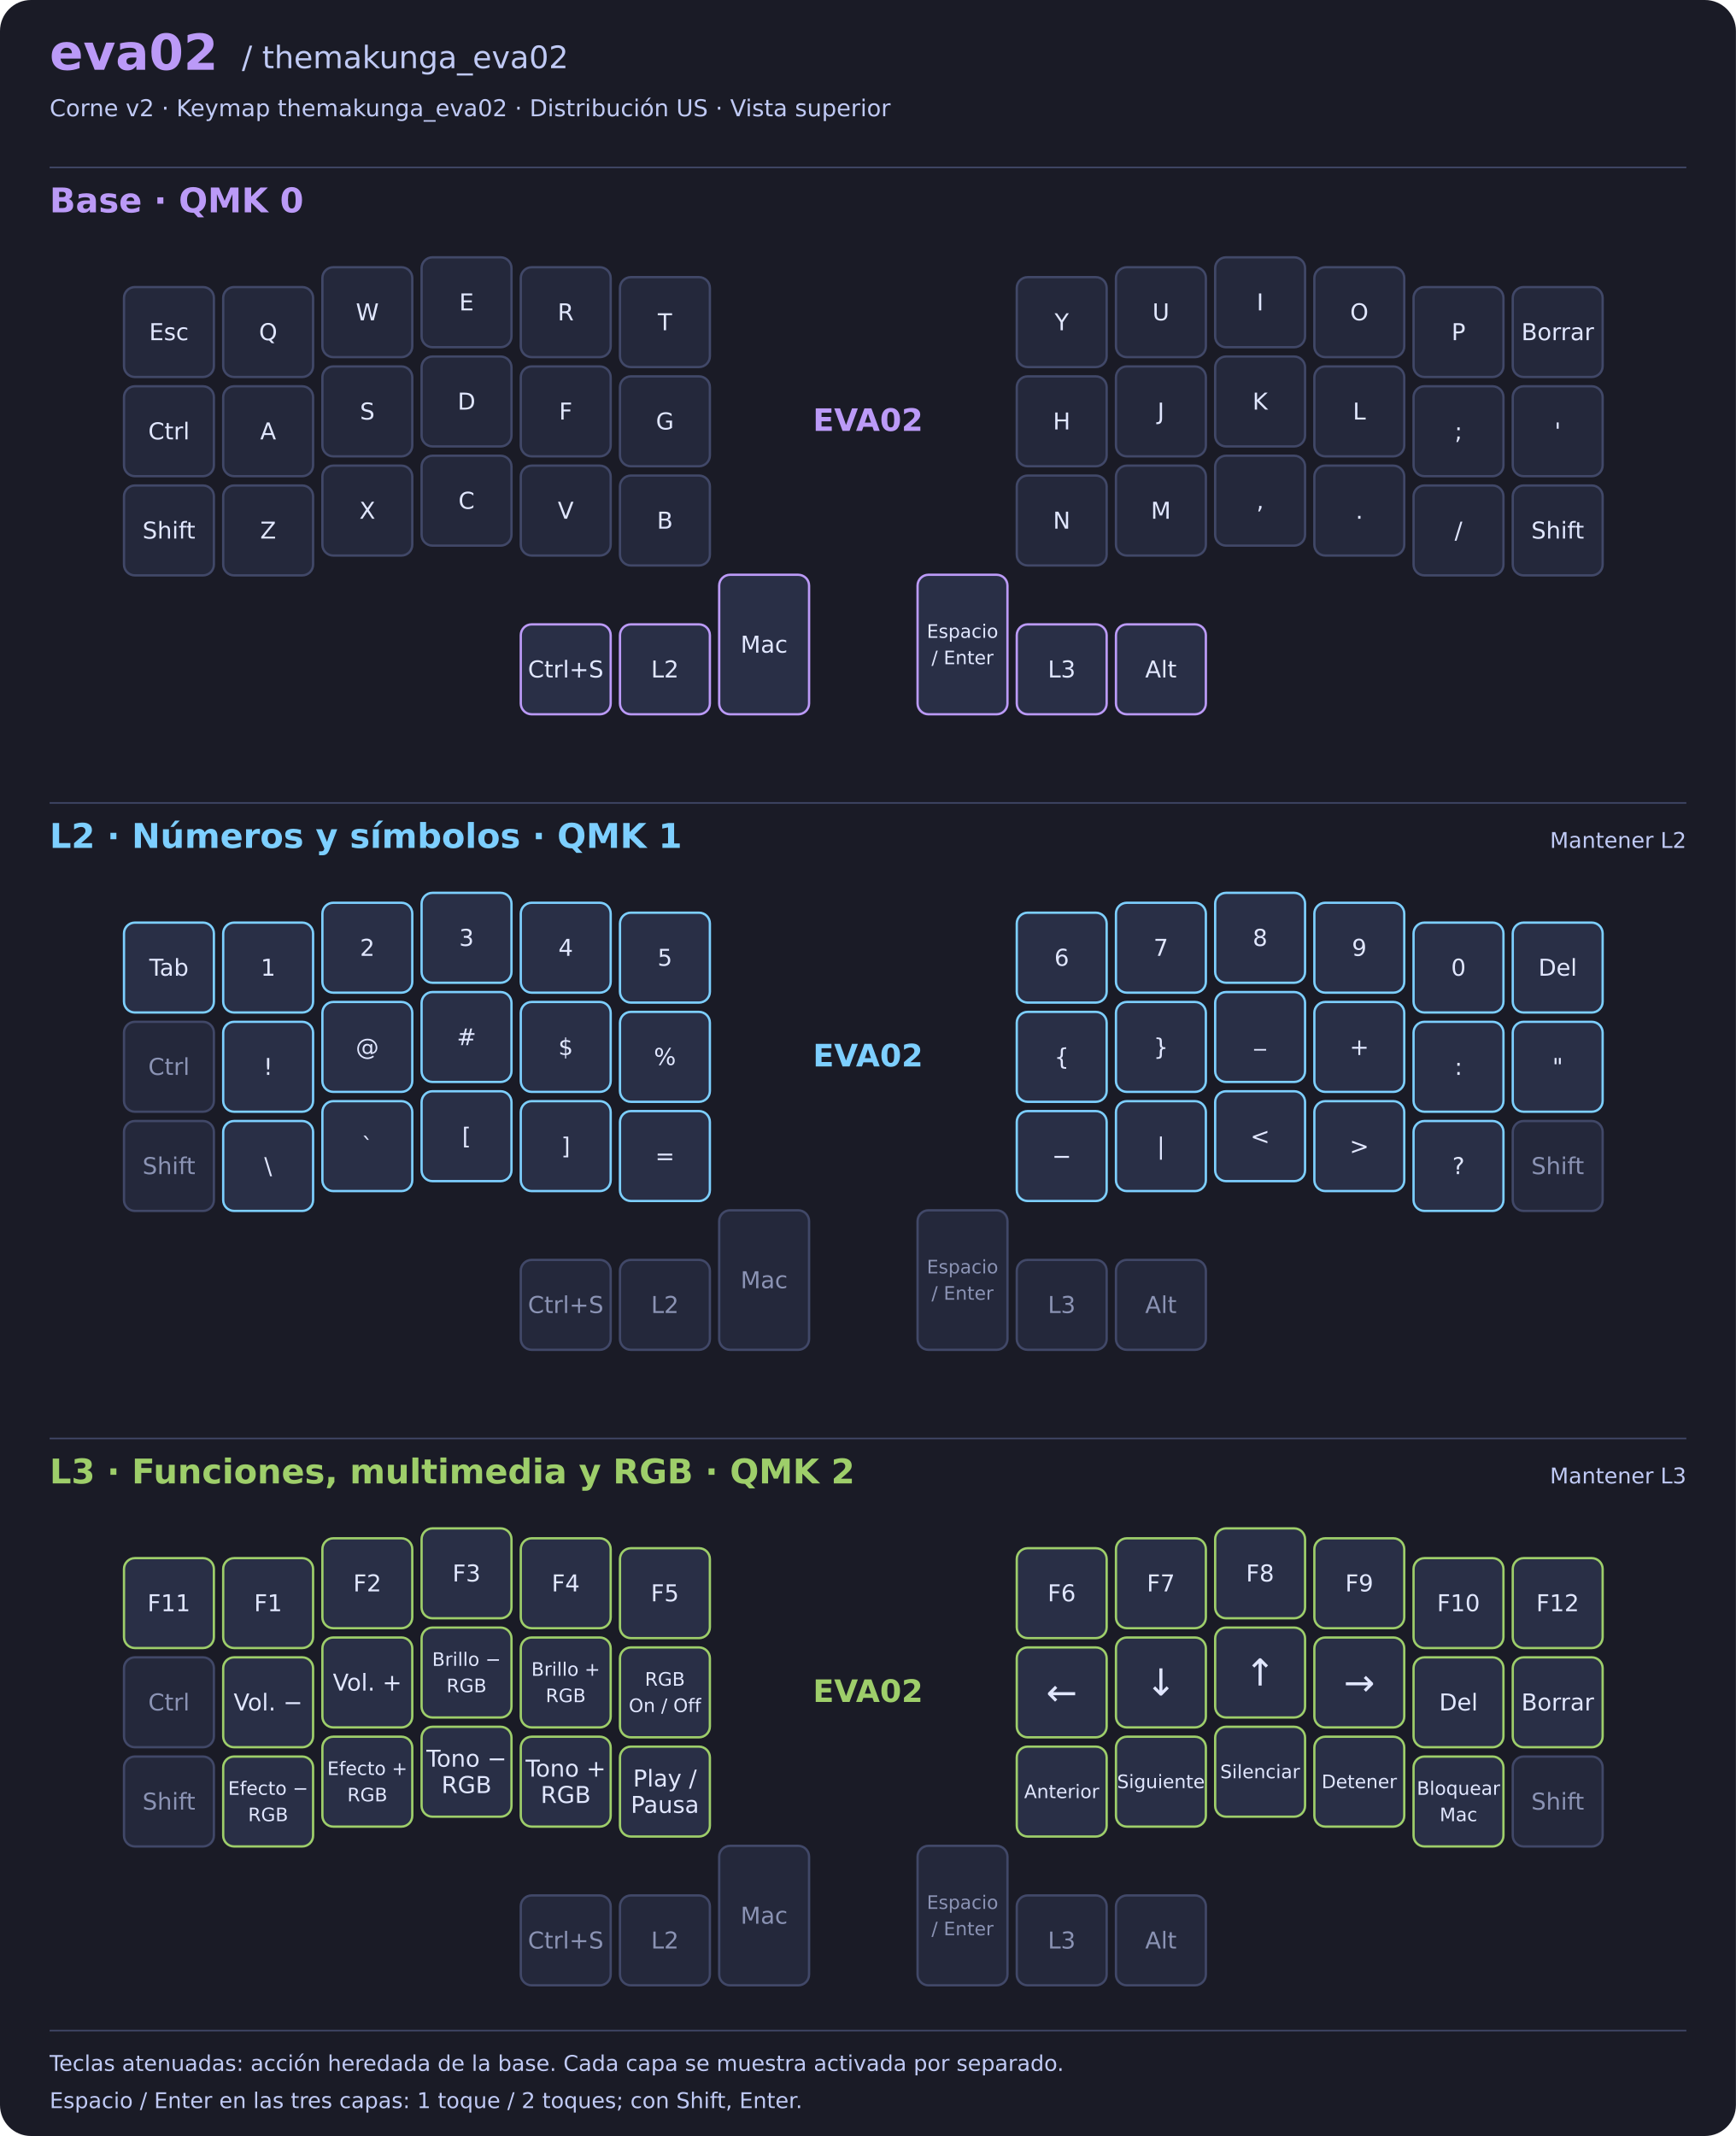
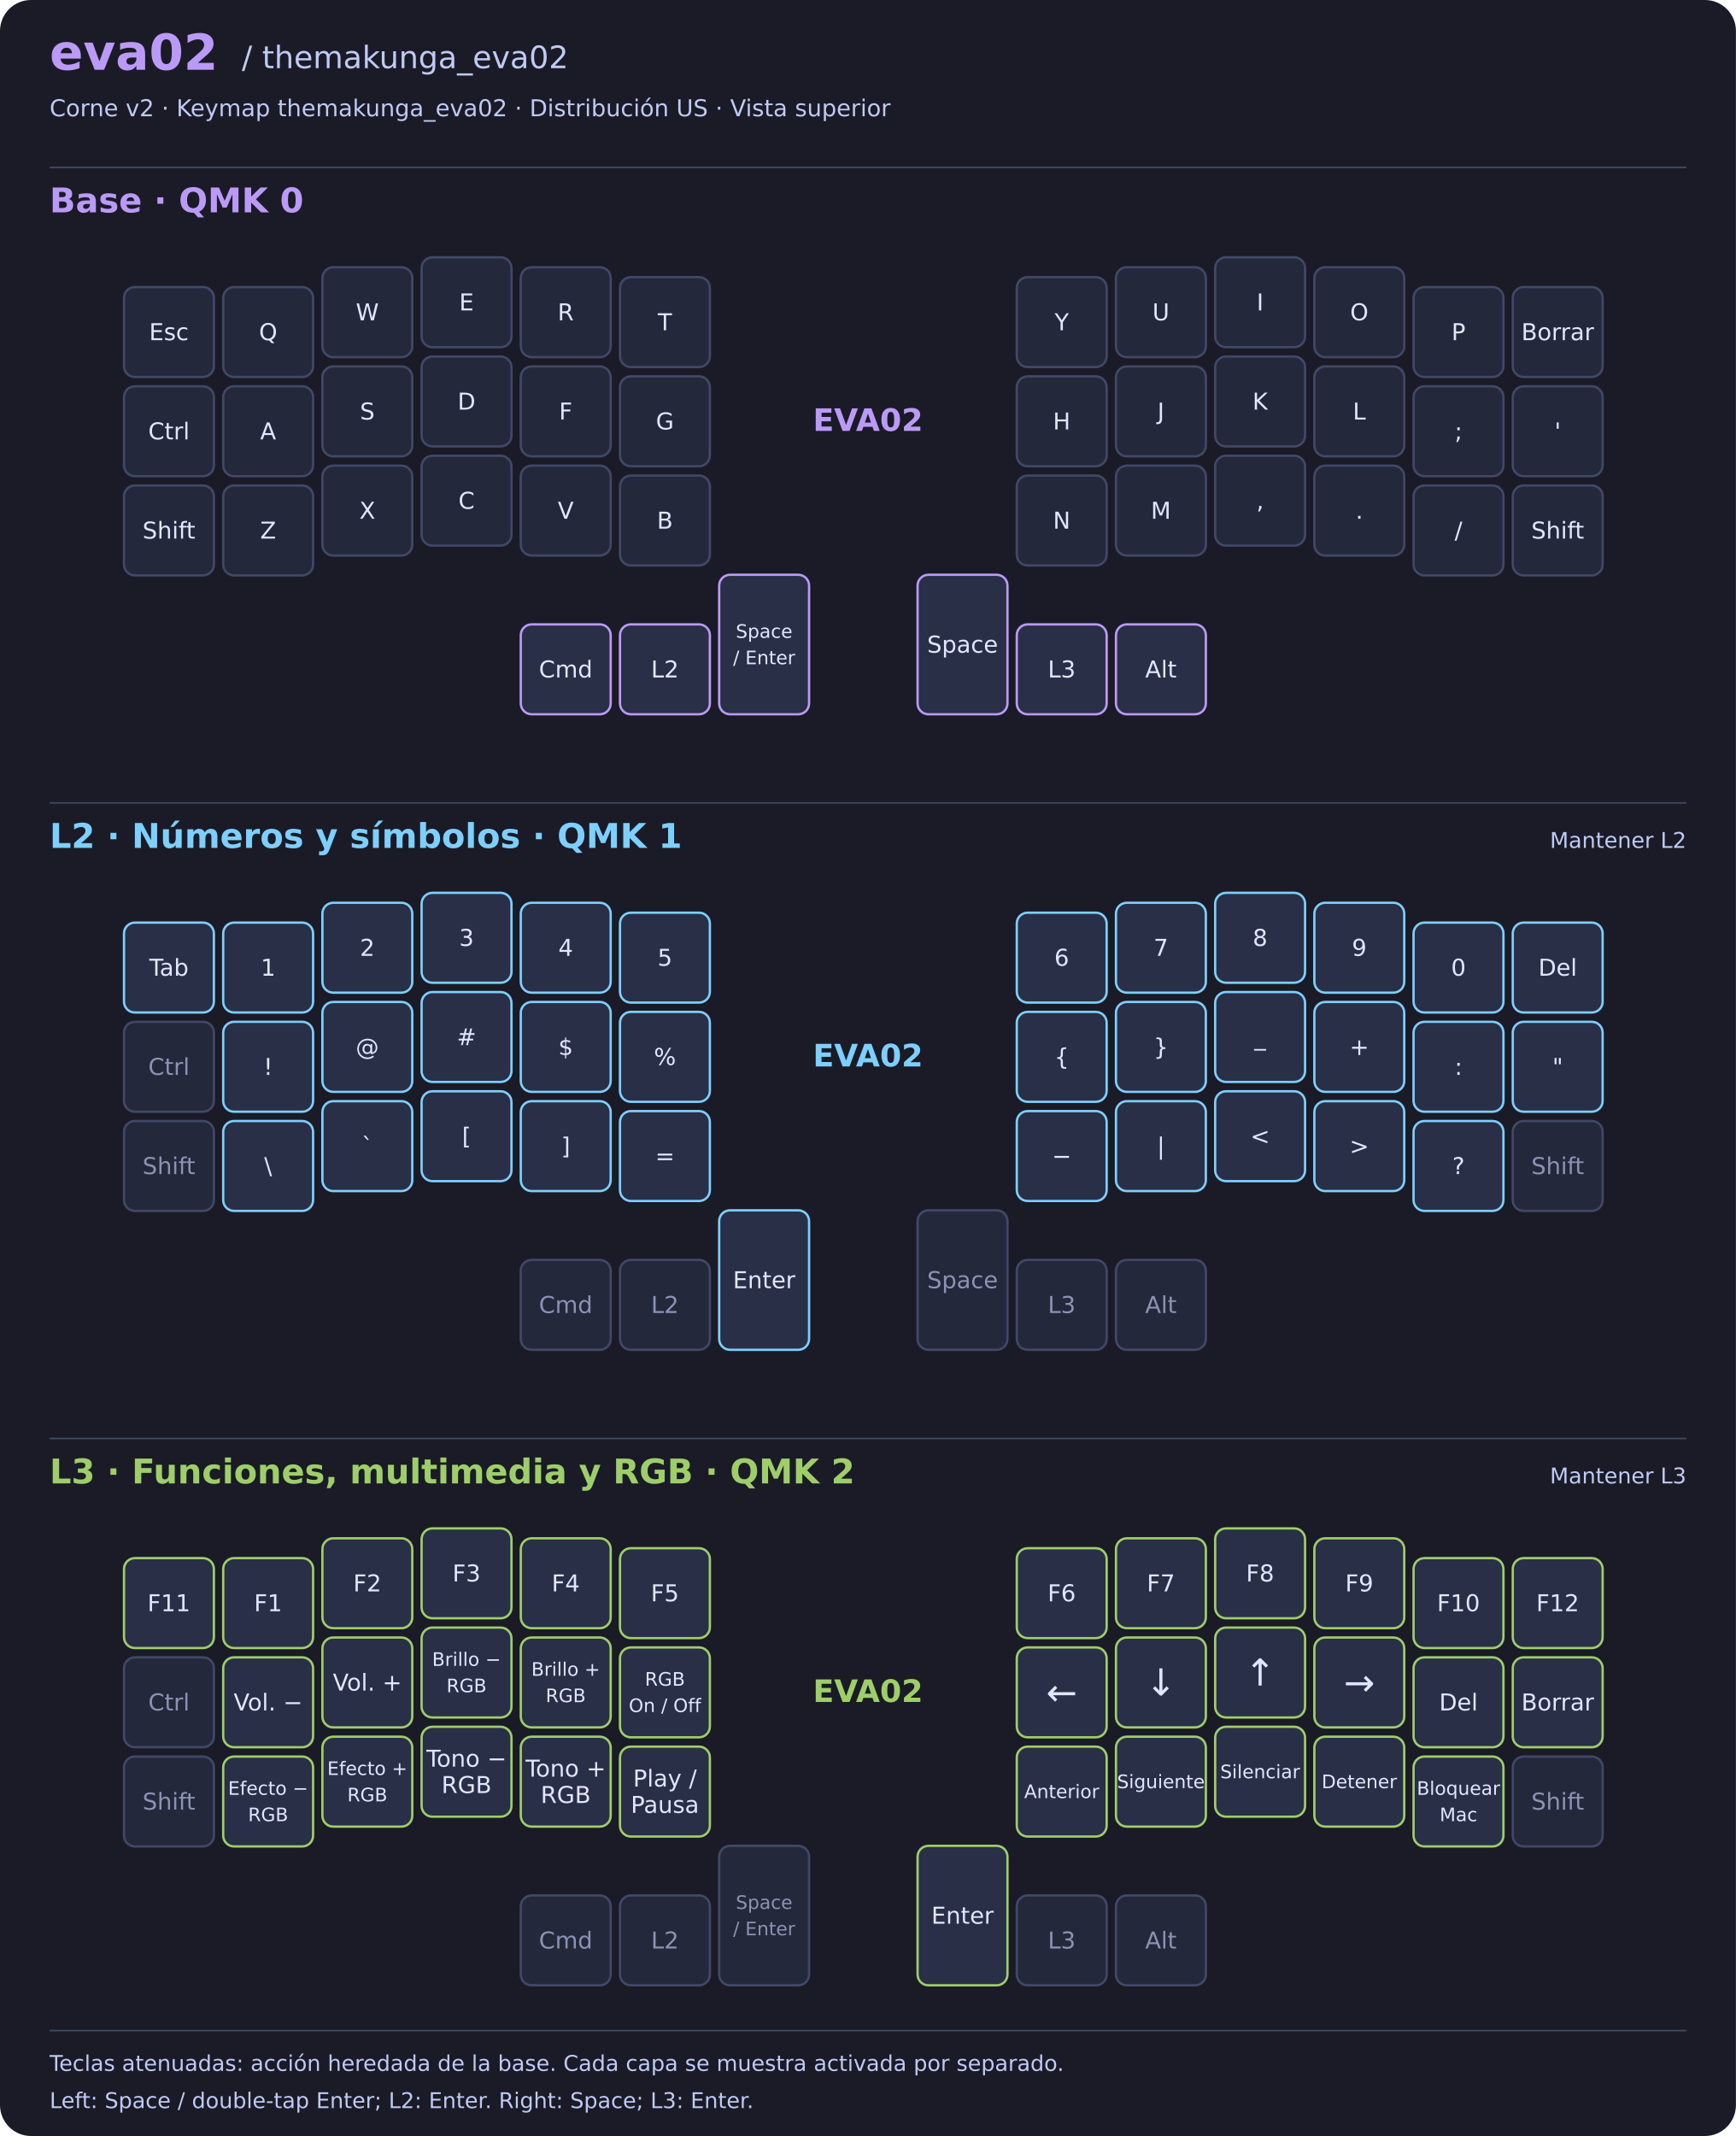
<svg xmlns="http://www.w3.org/2000/svg" width="1120" height="1378" viewBox="0 0 1120 1378" role="img" aria-labelledby="title description">
  <rect width="1120" height="1378" rx="20" fill="#1A1B26" />
  <g font-family="DejaVu Sans, Arial, sans-serif">
    <text x="32" y="45" font-size="32" fill="#BB9AF7" text-anchor="start" font-weight="bold">eva02</text>
    <text x="156" y="44" font-size="20" fill="#C0CAF5" text-anchor="start" font-weight="normal">/ themakunga_eva02</text>
    <text x="32" y="75" font-size="15" fill="#C0CAF5" text-anchor="start" font-weight="normal">Corne v2 · Keymap themakunga_eva02 · Distribución US · Vista superior</text>
    <path d="M32 108 H1088" stroke="#414868" />
    <text x="32" y="137" font-size="22" fill="#BB9AF7" text-anchor="start" font-weight="bold">Base · QMK 0</text>
    <g>
      <rect x="80" y="185.2" width="58" height="58" rx="7" fill="#24283B" stroke="#414868" stroke-width="1.5" />
      <text x="109" y="219.45" font-size="15" fill="#E1E7FF" text-anchor="middle" font-weight="normal">Esc</text>
    </g>
    <g>
      <rect x="144" y="185.2" width="58" height="58" rx="7" fill="#24283B" stroke="#414868" stroke-width="1.5" />
      <text x="173" y="219.45" font-size="15" fill="#E1E7FF" text-anchor="middle" font-weight="normal">Q</text>
    </g>
    <g>
      <rect x="208" y="172.4" width="58" height="58" rx="7" fill="#24283B" stroke="#414868" stroke-width="1.5" />
      <text x="237" y="206.65" font-size="15" fill="#E1E7FF" text-anchor="middle" font-weight="normal">W</text>
    </g>
    <g>
      <rect x="272" y="166" width="58" height="58" rx="7" fill="#24283B" stroke="#414868" stroke-width="1.5" />
      <text x="301" y="200.25" font-size="15" fill="#E1E7FF" text-anchor="middle" font-weight="normal">E</text>
    </g>
    <g>
      <rect x="336" y="172.4" width="58" height="58" rx="7" fill="#24283B" stroke="#414868" stroke-width="1.5" />
      <text x="365" y="206.65" font-size="15" fill="#E1E7FF" text-anchor="middle" font-weight="normal">R</text>
    </g>
    <g>
      <rect x="400" y="178.8" width="58" height="58" rx="7" fill="#24283B" stroke="#414868" stroke-width="1.5" />
      <text x="429" y="213.05" font-size="15" fill="#E1E7FF" text-anchor="middle" font-weight="normal">T</text>
    </g>
    <g>
      <rect x="656" y="178.8" width="58" height="58" rx="7" fill="#24283B" stroke="#414868" stroke-width="1.5" />
      <text x="685" y="213.05" font-size="15" fill="#E1E7FF" text-anchor="middle" font-weight="normal">Y</text>
    </g>
    <g>
      <rect x="720" y="172.4" width="58" height="58" rx="7" fill="#24283B" stroke="#414868" stroke-width="1.5" />
      <text x="749" y="206.65" font-size="15" fill="#E1E7FF" text-anchor="middle" font-weight="normal">U</text>
    </g>
    <g>
      <rect x="784" y="166" width="58" height="58" rx="7" fill="#24283B" stroke="#414868" stroke-width="1.5" />
      <text x="813" y="200.25" font-size="15" fill="#E1E7FF" text-anchor="middle" font-weight="normal">I</text>
    </g>
    <g>
      <rect x="848" y="172.4" width="58" height="58" rx="7" fill="#24283B" stroke="#414868" stroke-width="1.5" />
      <text x="877" y="206.65" font-size="15" fill="#E1E7FF" text-anchor="middle" font-weight="normal">O</text>
    </g>
    <g>
      <rect x="912" y="185.2" width="58" height="58" rx="7" fill="#24283B" stroke="#414868" stroke-width="1.5" />
      <text x="941" y="219.45" font-size="15" fill="#E1E7FF" text-anchor="middle" font-weight="normal">P</text>
    </g>
    <g>
      <rect x="976" y="185.2" width="58" height="58" rx="7" fill="#24283B" stroke="#414868" stroke-width="1.5" />
      <text x="1005" y="219.45" font-size="15" fill="#E1E7FF" text-anchor="middle" font-weight="normal">Borrar</text>
    </g>
    <g>
      <rect x="80" y="249.2" width="58" height="58" rx="7" fill="#24283B" stroke="#414868" stroke-width="1.5" />
      <text x="109" y="283.45" font-size="15" fill="#E1E7FF" text-anchor="middle" font-weight="normal">Ctrl</text>
    </g>
    <g>
      <rect x="144" y="249.2" width="58" height="58" rx="7" fill="#24283B" stroke="#414868" stroke-width="1.5" />
      <text x="173" y="283.45" font-size="15" fill="#E1E7FF" text-anchor="middle" font-weight="normal">A</text>
    </g>
    <g>
      <rect x="208" y="236.4" width="58" height="58" rx="7" fill="#24283B" stroke="#414868" stroke-width="1.5" />
      <text x="237" y="270.65" font-size="15" fill="#E1E7FF" text-anchor="middle" font-weight="normal">S</text>
    </g>
    <g>
      <rect x="272" y="230" width="58" height="58" rx="7" fill="#24283B" stroke="#414868" stroke-width="1.5" />
      <text x="301" y="264.25" font-size="15" fill="#E1E7FF" text-anchor="middle" font-weight="normal">D</text>
    </g>
    <g>
      <rect x="336" y="236.4" width="58" height="58" rx="7" fill="#24283B" stroke="#414868" stroke-width="1.5" />
      <text x="365" y="270.65" font-size="15" fill="#E1E7FF" text-anchor="middle" font-weight="normal">F</text>
    </g>
    <g>
      <rect x="400" y="242.8" width="58" height="58" rx="7" fill="#24283B" stroke="#414868" stroke-width="1.5" />
      <text x="429" y="277.05" font-size="15" fill="#E1E7FF" text-anchor="middle" font-weight="normal">G</text>
    </g>
    <g>
      <rect x="656" y="242.8" width="58" height="58" rx="7" fill="#24283B" stroke="#414868" stroke-width="1.5" />
      <text x="685" y="277.05" font-size="15" fill="#E1E7FF" text-anchor="middle" font-weight="normal">H</text>
    </g>
    <g>
      <rect x="720" y="236.4" width="58" height="58" rx="7" fill="#24283B" stroke="#414868" stroke-width="1.5" />
      <text x="749" y="270.65" font-size="15" fill="#E1E7FF" text-anchor="middle" font-weight="normal">J</text>
    </g>
    <g>
      <rect x="784" y="230" width="58" height="58" rx="7" fill="#24283B" stroke="#414868" stroke-width="1.5" />
      <text x="813" y="264.25" font-size="15" fill="#E1E7FF" text-anchor="middle" font-weight="normal">K</text>
    </g>
    <g>
      <rect x="848" y="236.4" width="58" height="58" rx="7" fill="#24283B" stroke="#414868" stroke-width="1.5" />
      <text x="877" y="270.65" font-size="15" fill="#E1E7FF" text-anchor="middle" font-weight="normal">L</text>
    </g>
    <g>
      <rect x="912" y="249.2" width="58" height="58" rx="7" fill="#24283B" stroke="#414868" stroke-width="1.5" />
      <text x="941" y="283.45" font-size="15" fill="#E1E7FF" text-anchor="middle" font-weight="normal">;</text>
    </g>
    <g>
      <rect x="976" y="249.2" width="58" height="58" rx="7" fill="#24283B" stroke="#414868" stroke-width="1.5" />
      <text x="1005" y="283.45" font-size="15" fill="#E1E7FF" text-anchor="middle" font-weight="normal">'</text>
    </g>
    <g>
      <rect x="80" y="313.2" width="58" height="58" rx="7" fill="#24283B" stroke="#414868" stroke-width="1.5" />
      <text x="109" y="347.45" font-size="15" fill="#E1E7FF" text-anchor="middle" font-weight="normal">Shift</text>
    </g>
    <g>
      <rect x="144" y="313.2" width="58" height="58" rx="7" fill="#24283B" stroke="#414868" stroke-width="1.5" />
      <text x="173" y="347.45" font-size="15" fill="#E1E7FF" text-anchor="middle" font-weight="normal">Z</text>
    </g>
    <g>
      <rect x="208" y="300.4" width="58" height="58" rx="7" fill="#24283B" stroke="#414868" stroke-width="1.5" />
      <text x="237" y="334.65" font-size="15" fill="#E1E7FF" text-anchor="middle" font-weight="normal">X</text>
    </g>
    <g>
      <rect x="272" y="294" width="58" height="58" rx="7" fill="#24283B" stroke="#414868" stroke-width="1.5" />
      <text x="301" y="328.25" font-size="15" fill="#E1E7FF" text-anchor="middle" font-weight="normal">C</text>
    </g>
    <g>
      <rect x="336" y="300.4" width="58" height="58" rx="7" fill="#24283B" stroke="#414868" stroke-width="1.5" />
      <text x="365" y="334.65" font-size="15" fill="#E1E7FF" text-anchor="middle" font-weight="normal">V</text>
    </g>
    <g>
      <rect x="400" y="306.8" width="58" height="58" rx="7" fill="#24283B" stroke="#414868" stroke-width="1.5" />
      <text x="429" y="341.05" font-size="15" fill="#E1E7FF" text-anchor="middle" font-weight="normal">B</text>
    </g>
    <g>
      <rect x="656" y="306.8" width="58" height="58" rx="7" fill="#24283B" stroke="#414868" stroke-width="1.5" />
      <text x="685" y="341.05" font-size="15" fill="#E1E7FF" text-anchor="middle" font-weight="normal">N</text>
    </g>
    <g>
      <rect x="720" y="300.4" width="58" height="58" rx="7" fill="#24283B" stroke="#414868" stroke-width="1.5" />
      <text x="749" y="334.65" font-size="15" fill="#E1E7FF" text-anchor="middle" font-weight="normal">M</text>
    </g>
    <g>
      <rect x="784" y="294" width="58" height="58" rx="7" fill="#24283B" stroke="#414868" stroke-width="1.5" />
      <text x="813" y="328.25" font-size="15" fill="#E1E7FF" text-anchor="middle" font-weight="normal">,</text>
    </g>
    <g>
      <rect x="848" y="300.4" width="58" height="58" rx="7" fill="#24283B" stroke="#414868" stroke-width="1.5" />
      <text x="877" y="334.65" font-size="15" fill="#E1E7FF" text-anchor="middle" font-weight="normal">.</text>
    </g>
    <g>
      <rect x="912" y="313.2" width="58" height="58" rx="7" fill="#24283B" stroke="#414868" stroke-width="1.5" />
      <text x="941" y="347.45" font-size="15" fill="#E1E7FF" text-anchor="middle" font-weight="normal">/</text>
    </g>
    <g>
      <rect x="976" y="313.2" width="58" height="58" rx="7" fill="#24283B" stroke="#414868" stroke-width="1.5" />
      <text x="1005" y="347.45" font-size="15" fill="#E1E7FF" text-anchor="middle" font-weight="normal">Shift</text>
    </g>
    <g>
      <rect x="336" y="402.8" width="58" height="58" rx="7" fill="#292F46" stroke="#BB9AF7" stroke-width="1.5" />
-       <text x="365" y="437.05" font-size="15" fill="#E1E7FF" text-anchor="middle" font-weight="normal">Ctrl+S</text>
+       <text x="365" y="437.05" font-size="15" fill="#E1E7FF" text-anchor="middle" font-weight="normal">Cmd</text>
    </g>
    <g>
      <rect x="400" y="402.8" width="58" height="58" rx="7" fill="#292F46" stroke="#BB9AF7" stroke-width="1.5" />
      <text x="429" y="437.05" font-size="15" fill="#E1E7FF" text-anchor="middle" font-weight="normal">L2</text>
    </g>
    <g>
      <rect x="464" y="370.8" width="58" height="90" rx="7" fill="#292F46" stroke="#BB9AF7" stroke-width="1.5" />
-       <text x="493" y="421.05" font-size="15" fill="#E1E7FF" text-anchor="middle" font-weight="normal">Mac</text>
+       <text x="493" y="411.5" font-size="12" fill="#E1E7FF" text-anchor="middle" font-weight="normal">Space</text>
+       <text x="493" y="428.5" font-size="12" fill="#E1E7FF" text-anchor="middle" font-weight="normal">/ Enter</text>
    </g>
    <g>
      <rect x="592" y="370.8" width="58" height="90" rx="7" fill="#292F46" stroke="#BB9AF7" stroke-width="1.5" />
-       <text x="621" y="411.5" font-size="12" fill="#E1E7FF" text-anchor="middle" font-weight="normal">Espacio</text>
-       <text x="621" y="428.5" font-size="12" fill="#E1E7FF" text-anchor="middle" font-weight="normal">/ Enter</text>
+       <text x="621" y="421.05" font-size="15" fill="#E1E7FF" text-anchor="middle" font-weight="normal">Space</text>
    </g>
    <g>
      <rect x="656" y="402.8" width="58" height="58" rx="7" fill="#292F46" stroke="#BB9AF7" stroke-width="1.5" />
      <text x="685" y="437.05" font-size="15" fill="#E1E7FF" text-anchor="middle" font-weight="normal">L3</text>
    </g>
    <g>
      <rect x="720" y="402.8" width="58" height="58" rx="7" fill="#292F46" stroke="#BB9AF7" stroke-width="1.5" />
      <text x="749" y="437.05" font-size="15" fill="#E1E7FF" text-anchor="middle" font-weight="normal">Alt</text>
    </g>
    <text x="560" y="278" font-size="20" fill="#BB9AF7" text-anchor="middle" font-weight="bold">EVA02</text>
    <path d="M32 518 H1088" stroke="#414868" />
    <text x="32" y="547" font-size="22" fill="#7DCFFF" text-anchor="start" font-weight="bold">L2 · Números y símbolos · QMK 1</text>
    <text x="1088" y="547" font-size="14" fill="#C0CAF5" text-anchor="end" font-weight="normal">Mantener L2</text>
    <g>
      <rect x="80" y="595.2" width="58" height="58" rx="7" fill="#292F46" stroke="#7DCFFF" stroke-width="1.5" />
      <text x="109" y="629.45" font-size="15" fill="#E1E7FF" text-anchor="middle" font-weight="normal">Tab</text>
    </g>
    <g>
      <rect x="144" y="595.2" width="58" height="58" rx="7" fill="#292F46" stroke="#7DCFFF" stroke-width="1.5" />
      <text x="173" y="629.45" font-size="15" fill="#E1E7FF" text-anchor="middle" font-weight="normal">1</text>
    </g>
    <g>
      <rect x="208" y="582.4" width="58" height="58" rx="7" fill="#292F46" stroke="#7DCFFF" stroke-width="1.5" />
      <text x="237" y="616.65" font-size="15" fill="#E1E7FF" text-anchor="middle" font-weight="normal">2</text>
    </g>
    <g>
      <rect x="272" y="576" width="58" height="58" rx="7" fill="#292F46" stroke="#7DCFFF" stroke-width="1.5" />
      <text x="301" y="610.25" font-size="15" fill="#E1E7FF" text-anchor="middle" font-weight="normal">3</text>
    </g>
    <g>
      <rect x="336" y="582.4" width="58" height="58" rx="7" fill="#292F46" stroke="#7DCFFF" stroke-width="1.5" />
      <text x="365" y="616.65" font-size="15" fill="#E1E7FF" text-anchor="middle" font-weight="normal">4</text>
    </g>
    <g>
      <rect x="400" y="588.8" width="58" height="58" rx="7" fill="#292F46" stroke="#7DCFFF" stroke-width="1.5" />
      <text x="429" y="623.05" font-size="15" fill="#E1E7FF" text-anchor="middle" font-weight="normal">5</text>
    </g>
    <g>
      <rect x="656" y="588.8" width="58" height="58" rx="7" fill="#292F46" stroke="#7DCFFF" stroke-width="1.5" />
      <text x="685" y="623.05" font-size="15" fill="#E1E7FF" text-anchor="middle" font-weight="normal">6</text>
    </g>
    <g>
      <rect x="720" y="582.4" width="58" height="58" rx="7" fill="#292F46" stroke="#7DCFFF" stroke-width="1.5" />
      <text x="749" y="616.65" font-size="15" fill="#E1E7FF" text-anchor="middle" font-weight="normal">7</text>
    </g>
    <g>
      <rect x="784" y="576" width="58" height="58" rx="7" fill="#292F46" stroke="#7DCFFF" stroke-width="1.5" />
      <text x="813" y="610.25" font-size="15" fill="#E1E7FF" text-anchor="middle" font-weight="normal">8</text>
    </g>
    <g>
      <rect x="848" y="582.4" width="58" height="58" rx="7" fill="#292F46" stroke="#7DCFFF" stroke-width="1.5" />
      <text x="877" y="616.65" font-size="15" fill="#E1E7FF" text-anchor="middle" font-weight="normal">9</text>
    </g>
    <g>
      <rect x="912" y="595.2" width="58" height="58" rx="7" fill="#292F46" stroke="#7DCFFF" stroke-width="1.5" />
      <text x="941" y="629.45" font-size="15" fill="#E1E7FF" text-anchor="middle" font-weight="normal">0</text>
    </g>
    <g>
      <rect x="976" y="595.2" width="58" height="58" rx="7" fill="#292F46" stroke="#7DCFFF" stroke-width="1.5" />
      <text x="1005" y="629.45" font-size="15" fill="#E1E7FF" text-anchor="middle" font-weight="normal">Del</text>
    </g>
    <g>
      <rect x="80" y="659.2" width="58" height="58" rx="7" fill="#24283B" stroke="#414868" stroke-width="1.5" />
      <text x="109" y="693.45" font-size="15" fill="#8B93B4" text-anchor="middle" font-weight="normal">Ctrl</text>
    </g>
    <g>
      <rect x="144" y="659.2" width="58" height="58" rx="7" fill="#292F46" stroke="#7DCFFF" stroke-width="1.5" />
      <text x="173" y="693.45" font-size="15" fill="#E1E7FF" text-anchor="middle" font-weight="normal">!</text>
    </g>
    <g>
      <rect x="208" y="646.4" width="58" height="58" rx="7" fill="#292F46" stroke="#7DCFFF" stroke-width="1.5" />
      <text x="237" y="680.65" font-size="15" fill="#E1E7FF" text-anchor="middle" font-weight="normal">@</text>
    </g>
    <g>
      <rect x="272" y="640" width="58" height="58" rx="7" fill="#292F46" stroke="#7DCFFF" stroke-width="1.5" />
      <text x="301" y="674.25" font-size="15" fill="#E1E7FF" text-anchor="middle" font-weight="normal">#</text>
    </g>
    <g>
      <rect x="336" y="646.4" width="58" height="58" rx="7" fill="#292F46" stroke="#7DCFFF" stroke-width="1.5" />
      <text x="365" y="680.65" font-size="15" fill="#E1E7FF" text-anchor="middle" font-weight="normal">$</text>
    </g>
    <g>
      <rect x="400" y="652.8" width="58" height="58" rx="7" fill="#292F46" stroke="#7DCFFF" stroke-width="1.5" />
      <text x="429" y="687.05" font-size="15" fill="#E1E7FF" text-anchor="middle" font-weight="normal">%</text>
    </g>
    <g>
      <rect x="656" y="652.8" width="58" height="58" rx="7" fill="#292F46" stroke="#7DCFFF" stroke-width="1.5" />
      <text x="685" y="687.05" font-size="15" fill="#E1E7FF" text-anchor="middle" font-weight="normal">{</text>
    </g>
    <g>
      <rect x="720" y="646.4" width="58" height="58" rx="7" fill="#292F46" stroke="#7DCFFF" stroke-width="1.5" />
      <text x="749" y="680.65" font-size="15" fill="#E1E7FF" text-anchor="middle" font-weight="normal">}</text>
    </g>
    <g>
      <rect x="784" y="640" width="58" height="58" rx="7" fill="#292F46" stroke="#7DCFFF" stroke-width="1.5" />
      <text x="813" y="674.25" font-size="15" fill="#E1E7FF" text-anchor="middle" font-weight="normal">_</text>
    </g>
    <g>
      <rect x="848" y="646.4" width="58" height="58" rx="7" fill="#292F46" stroke="#7DCFFF" stroke-width="1.5" />
      <text x="877" y="680.65" font-size="15" fill="#E1E7FF" text-anchor="middle" font-weight="normal">+</text>
    </g>
    <g>
      <rect x="912" y="659.2" width="58" height="58" rx="7" fill="#292F46" stroke="#7DCFFF" stroke-width="1.5" />
      <text x="941" y="693.45" font-size="15" fill="#E1E7FF" text-anchor="middle" font-weight="normal">:</text>
    </g>
    <g>
      <rect x="976" y="659.2" width="58" height="58" rx="7" fill="#292F46" stroke="#7DCFFF" stroke-width="1.5" />
      <text x="1005" y="693.45" font-size="15" fill="#E1E7FF" text-anchor="middle" font-weight="normal">"</text>
    </g>
    <g>
      <rect x="80" y="723.2" width="58" height="58" rx="7" fill="#24283B" stroke="#414868" stroke-width="1.5" />
      <text x="109" y="757.45" font-size="15" fill="#8B93B4" text-anchor="middle" font-weight="normal">Shift</text>
    </g>
    <g>
      <rect x="144" y="723.2" width="58" height="58" rx="7" fill="#292F46" stroke="#7DCFFF" stroke-width="1.5" />
      <text x="173" y="757.45" font-size="15" fill="#E1E7FF" text-anchor="middle" font-weight="normal">\</text>
    </g>
    <g>
      <rect x="208" y="710.4" width="58" height="58" rx="7" fill="#292F46" stroke="#7DCFFF" stroke-width="1.5" />
      <text x="237" y="744.65" font-size="15" fill="#E1E7FF" text-anchor="middle" font-weight="normal">`</text>
    </g>
    <g>
      <rect x="272" y="704" width="58" height="58" rx="7" fill="#292F46" stroke="#7DCFFF" stroke-width="1.5" />
      <text x="301" y="738.25" font-size="15" fill="#E1E7FF" text-anchor="middle" font-weight="normal">[</text>
    </g>
    <g>
      <rect x="336" y="710.4" width="58" height="58" rx="7" fill="#292F46" stroke="#7DCFFF" stroke-width="1.5" />
      <text x="365" y="744.65" font-size="15" fill="#E1E7FF" text-anchor="middle" font-weight="normal">]</text>
    </g>
    <g>
      <rect x="400" y="716.8" width="58" height="58" rx="7" fill="#292F46" stroke="#7DCFFF" stroke-width="1.5" />
      <text x="429" y="751.05" font-size="15" fill="#E1E7FF" text-anchor="middle" font-weight="normal">=</text>
    </g>
    <g>
      <rect x="656" y="716.8" width="58" height="58" rx="7" fill="#292F46" stroke="#7DCFFF" stroke-width="1.5" />
      <text x="685" y="751.05" font-size="15" fill="#E1E7FF" text-anchor="middle" font-weight="normal">−</text>
    </g>
    <g>
      <rect x="720" y="710.4" width="58" height="58" rx="7" fill="#292F46" stroke="#7DCFFF" stroke-width="1.5" />
      <text x="749" y="744.65" font-size="15" fill="#E1E7FF" text-anchor="middle" font-weight="normal">|</text>
    </g>
    <g>
      <rect x="784" y="704" width="58" height="58" rx="7" fill="#292F46" stroke="#7DCFFF" stroke-width="1.5" />
      <text x="813" y="738.25" font-size="15" fill="#E1E7FF" text-anchor="middle" font-weight="normal">&lt;</text>
    </g>
    <g>
      <rect x="848" y="710.4" width="58" height="58" rx="7" fill="#292F46" stroke="#7DCFFF" stroke-width="1.5" />
      <text x="877" y="744.65" font-size="15" fill="#E1E7FF" text-anchor="middle" font-weight="normal">&gt;</text>
    </g>
    <g>
      <rect x="912" y="723.2" width="58" height="58" rx="7" fill="#292F46" stroke="#7DCFFF" stroke-width="1.5" />
      <text x="941" y="757.45" font-size="15" fill="#E1E7FF" text-anchor="middle" font-weight="normal">?</text>
    </g>
    <g>
      <rect x="976" y="723.2" width="58" height="58" rx="7" fill="#24283B" stroke="#414868" stroke-width="1.5" />
      <text x="1005" y="757.45" font-size="15" fill="#8B93B4" text-anchor="middle" font-weight="normal">Shift</text>
    </g>
    <g>
      <rect x="336" y="812.8" width="58" height="58" rx="7" fill="#24283B" stroke="#414868" stroke-width="1.5" />
-       <text x="365" y="847.05" font-size="15" fill="#8B93B4" text-anchor="middle" font-weight="normal">Ctrl+S</text>
+       <text x="365" y="847.05" font-size="15" fill="#8B93B4" text-anchor="middle" font-weight="normal">Cmd</text>
    </g>
    <g>
      <rect x="400" y="812.8" width="58" height="58" rx="7" fill="#24283B" stroke="#414868" stroke-width="1.5" />
      <text x="429" y="847.05" font-size="15" fill="#8B93B4" text-anchor="middle" font-weight="normal">L2</text>
    </g>
    <g>
-       <rect x="464" y="780.8" width="58" height="90" rx="7" fill="#24283B" stroke="#414868" stroke-width="1.5" />
-       <text x="493" y="831.05" font-size="15" fill="#8B93B4" text-anchor="middle" font-weight="normal">Mac</text>
+       <rect x="464" y="780.8" width="58" height="90" rx="7" fill="#292F46" stroke="#7DCFFF" stroke-width="1.5" />
+       <text x="493" y="831.05" font-size="15" fill="#E1E7FF" text-anchor="middle" font-weight="normal">Enter</text>
    </g>
    <g>
      <rect x="592" y="780.8" width="58" height="90" rx="7" fill="#24283B" stroke="#414868" stroke-width="1.5" />
-       <text x="621" y="821.5" font-size="12" fill="#8B93B4" text-anchor="middle" font-weight="normal">Espacio</text>
-       <text x="621" y="838.5" font-size="12" fill="#8B93B4" text-anchor="middle" font-weight="normal">/ Enter</text>
+       <text x="621" y="831.05" font-size="15" fill="#8B93B4" text-anchor="middle" font-weight="normal">Space</text>
    </g>
    <g>
      <rect x="656" y="812.8" width="58" height="58" rx="7" fill="#24283B" stroke="#414868" stroke-width="1.5" />
      <text x="685" y="847.05" font-size="15" fill="#8B93B4" text-anchor="middle" font-weight="normal">L3</text>
    </g>
    <g>
      <rect x="720" y="812.8" width="58" height="58" rx="7" fill="#24283B" stroke="#414868" stroke-width="1.5" />
      <text x="749" y="847.05" font-size="15" fill="#8B93B4" text-anchor="middle" font-weight="normal">Alt</text>
    </g>
    <text x="560" y="688" font-size="20" fill="#7DCFFF" text-anchor="middle" font-weight="bold">EVA02</text>
    <path d="M32 928 H1088" stroke="#414868" />
    <text x="32" y="957" font-size="22" fill="#9ECE6A" text-anchor="start" font-weight="bold">L3 · Funciones, multimedia y RGB · QMK 2</text>
    <text x="1088" y="957" font-size="14" fill="#C0CAF5" text-anchor="end" font-weight="normal">Mantener L3</text>
    <g>
      <rect x="80" y="1005.2" width="58" height="58" rx="7" fill="#292F46" stroke="#9ECE6A" stroke-width="1.5" />
      <text x="109" y="1039.45" font-size="15" fill="#E1E7FF" text-anchor="middle" font-weight="normal">F11</text>
    </g>
    <g>
      <rect x="144" y="1005.2" width="58" height="58" rx="7" fill="#292F46" stroke="#9ECE6A" stroke-width="1.5" />
      <text x="173" y="1039.45" font-size="15" fill="#E1E7FF" text-anchor="middle" font-weight="normal">F1</text>
    </g>
    <g>
      <rect x="208" y="992.4" width="58" height="58" rx="7" fill="#292F46" stroke="#9ECE6A" stroke-width="1.5" />
      <text x="237" y="1026.65" font-size="15" fill="#E1E7FF" text-anchor="middle" font-weight="normal">F2</text>
    </g>
    <g>
      <rect x="272" y="986" width="58" height="58" rx="7" fill="#292F46" stroke="#9ECE6A" stroke-width="1.5" />
      <text x="301" y="1020.25" font-size="15" fill="#E1E7FF" text-anchor="middle" font-weight="normal">F3</text>
    </g>
    <g>
      <rect x="336" y="992.4" width="58" height="58" rx="7" fill="#292F46" stroke="#9ECE6A" stroke-width="1.5" />
      <text x="365" y="1026.65" font-size="15" fill="#E1E7FF" text-anchor="middle" font-weight="normal">F4</text>
    </g>
    <g>
      <rect x="400" y="998.8" width="58" height="58" rx="7" fill="#292F46" stroke="#9ECE6A" stroke-width="1.5" />
      <text x="429" y="1033.05" font-size="15" fill="#E1E7FF" text-anchor="middle" font-weight="normal">F5</text>
    </g>
    <g>
      <rect x="656" y="998.8" width="58" height="58" rx="7" fill="#292F46" stroke="#9ECE6A" stroke-width="1.5" />
      <text x="685" y="1033.05" font-size="15" fill="#E1E7FF" text-anchor="middle" font-weight="normal">F6</text>
    </g>
    <g>
      <rect x="720" y="992.4" width="58" height="58" rx="7" fill="#292F46" stroke="#9ECE6A" stroke-width="1.5" />
      <text x="749" y="1026.65" font-size="15" fill="#E1E7FF" text-anchor="middle" font-weight="normal">F7</text>
    </g>
    <g>
      <rect x="784" y="986" width="58" height="58" rx="7" fill="#292F46" stroke="#9ECE6A" stroke-width="1.5" />
      <text x="813" y="1020.25" font-size="15" fill="#E1E7FF" text-anchor="middle" font-weight="normal">F8</text>
    </g>
    <g>
      <rect x="848" y="992.4" width="58" height="58" rx="7" fill="#292F46" stroke="#9ECE6A" stroke-width="1.5" />
      <text x="877" y="1026.65" font-size="15" fill="#E1E7FF" text-anchor="middle" font-weight="normal">F9</text>
    </g>
    <g>
      <rect x="912" y="1005.2" width="58" height="58" rx="7" fill="#292F46" stroke="#9ECE6A" stroke-width="1.5" />
      <text x="941" y="1039.45" font-size="15" fill="#E1E7FF" text-anchor="middle" font-weight="normal">F10</text>
    </g>
    <g>
      <rect x="976" y="1005.2" width="58" height="58" rx="7" fill="#292F46" stroke="#9ECE6A" stroke-width="1.5" />
      <text x="1005" y="1039.45" font-size="15" fill="#E1E7FF" text-anchor="middle" font-weight="normal">F12</text>
    </g>
    <g>
      <rect x="80" y="1069.2" width="58" height="58" rx="7" fill="#24283B" stroke="#414868" stroke-width="1.5" />
      <text x="109" y="1103.45" font-size="15" fill="#8B93B4" text-anchor="middle" font-weight="normal">Ctrl</text>
    </g>
    <g>
      <rect x="144" y="1069.2" width="58" height="58" rx="7" fill="#292F46" stroke="#9ECE6A" stroke-width="1.5" />
      <text x="173" y="1103.45" font-size="15" fill="#E1E7FF" text-anchor="middle" font-weight="normal">Vol. −</text>
    </g>
    <g>
      <rect x="208" y="1056.4" width="58" height="58" rx="7" fill="#292F46" stroke="#9ECE6A" stroke-width="1.5" />
      <text x="237" y="1090.65" font-size="15" fill="#E1E7FF" text-anchor="middle" font-weight="normal">Vol. +</text>
    </g>
    <g>
      <rect x="272" y="1050" width="58" height="58" rx="7" fill="#292F46" stroke="#9ECE6A" stroke-width="1.5" />
      <text x="301" y="1074.7" font-size="12" fill="#E1E7FF" text-anchor="middle" font-weight="normal">Brillo −</text>
      <text x="301" y="1091.7" font-size="12" fill="#E1E7FF" text-anchor="middle" font-weight="normal">RGB</text>
    </g>
    <g>
      <rect x="336" y="1056.4" width="58" height="58" rx="7" fill="#292F46" stroke="#9ECE6A" stroke-width="1.5" />
      <text x="365" y="1081.1" font-size="12" fill="#E1E7FF" text-anchor="middle" font-weight="normal">Brillo +</text>
      <text x="365" y="1098.1" font-size="12" fill="#E1E7FF" text-anchor="middle" font-weight="normal">RGB</text>
    </g>
    <g>
      <rect x="400" y="1062.8" width="58" height="58" rx="7" fill="#292F46" stroke="#9ECE6A" stroke-width="1.5" />
      <text x="429" y="1087.5" font-size="12" fill="#E1E7FF" text-anchor="middle" font-weight="normal">RGB</text>
      <text x="429" y="1104.5" font-size="12" fill="#E1E7FF" text-anchor="middle" font-weight="normal">On / Off</text>
    </g>
    <g>
      <rect x="656" y="1062.8" width="58" height="58" rx="7" fill="#292F46" stroke="#9ECE6A" stroke-width="1.5" />
      <text x="685" y="1100.2" font-size="24" fill="#E1E7FF" text-anchor="middle" font-weight="normal">←</text>
    </g>
    <g>
      <rect x="720" y="1056.4" width="58" height="58" rx="7" fill="#292F46" stroke="#9ECE6A" stroke-width="1.5" />
      <text x="749" y="1093.8" font-size="24" fill="#E1E7FF" text-anchor="middle" font-weight="normal">↓</text>
    </g>
    <g>
      <rect x="784" y="1050" width="58" height="58" rx="7" fill="#292F46" stroke="#9ECE6A" stroke-width="1.5" />
      <text x="813" y="1087.4" font-size="24" fill="#E1E7FF" text-anchor="middle" font-weight="normal">↑</text>
    </g>
    <g>
      <rect x="848" y="1056.4" width="58" height="58" rx="7" fill="#292F46" stroke="#9ECE6A" stroke-width="1.5" />
      <text x="877" y="1093.8" font-size="24" fill="#E1E7FF" text-anchor="middle" font-weight="normal">→</text>
    </g>
    <g>
      <rect x="912" y="1069.2" width="58" height="58" rx="7" fill="#292F46" stroke="#9ECE6A" stroke-width="1.5" />
      <text x="941" y="1103.45" font-size="15" fill="#E1E7FF" text-anchor="middle" font-weight="normal">Del</text>
    </g>
    <g>
      <rect x="976" y="1069.2" width="58" height="58" rx="7" fill="#292F46" stroke="#9ECE6A" stroke-width="1.5" />
      <text x="1005" y="1103.45" font-size="15" fill="#E1E7FF" text-anchor="middle" font-weight="normal">Borrar</text>
    </g>
    <g>
      <rect x="80" y="1133.2" width="58" height="58" rx="7" fill="#24283B" stroke="#414868" stroke-width="1.5" />
      <text x="109" y="1167.45" font-size="15" fill="#8B93B4" text-anchor="middle" font-weight="normal">Shift</text>
    </g>
    <g>
      <rect x="144" y="1133.2" width="58" height="58" rx="7" fill="#292F46" stroke="#9ECE6A" stroke-width="1.5" />
      <text x="173" y="1157.9" font-size="12" fill="#E1E7FF" text-anchor="middle" font-weight="normal">Efecto −</text>
      <text x="173" y="1174.9" font-size="12" fill="#E1E7FF" text-anchor="middle" font-weight="normal">RGB</text>
    </g>
    <g>
      <rect x="208" y="1120.4" width="58" height="58" rx="7" fill="#292F46" stroke="#9ECE6A" stroke-width="1.5" />
      <text x="237" y="1145.1" font-size="12" fill="#E1E7FF" text-anchor="middle" font-weight="normal">Efecto +</text>
      <text x="237" y="1162.1" font-size="12" fill="#E1E7FF" text-anchor="middle" font-weight="normal">RGB</text>
    </g>
    <g>
      <rect x="272" y="1114" width="58" height="58" rx="7" fill="#292F46" stroke="#9ECE6A" stroke-width="1.5" />
      <text x="301" y="1139.75" font-size="15" fill="#E1E7FF" text-anchor="middle" font-weight="normal">Tono −</text>
      <text x="301" y="1156.75" font-size="15" fill="#E1E7FF" text-anchor="middle" font-weight="normal">RGB</text>
    </g>
    <g>
      <rect x="336" y="1120.4" width="58" height="58" rx="7" fill="#292F46" stroke="#9ECE6A" stroke-width="1.5" />
      <text x="365" y="1146.15" font-size="15" fill="#E1E7FF" text-anchor="middle" font-weight="normal">Tono +</text>
      <text x="365" y="1163.15" font-size="15" fill="#E1E7FF" text-anchor="middle" font-weight="normal">RGB</text>
    </g>
    <g>
      <rect x="400" y="1126.8" width="58" height="58" rx="7" fill="#292F46" stroke="#9ECE6A" stroke-width="1.5" />
      <text x="429" y="1152.55" font-size="15" fill="#E1E7FF" text-anchor="middle" font-weight="normal">Play /</text>
      <text x="429" y="1169.55" font-size="15" fill="#E1E7FF" text-anchor="middle" font-weight="normal">Pausa</text>
    </g>
    <g>
      <rect x="656" y="1126.8" width="58" height="58" rx="7" fill="#292F46" stroke="#9ECE6A" stroke-width="1.5" />
      <text x="685" y="1160" font-size="12" fill="#E1E7FF" text-anchor="middle" font-weight="normal">Anterior</text>
    </g>
    <g>
      <rect x="720" y="1120.4" width="58" height="58" rx="7" fill="#292F46" stroke="#9ECE6A" stroke-width="1.5" />
      <text x="749" y="1153.6" font-size="12" fill="#E1E7FF" text-anchor="middle" font-weight="normal">Siguiente</text>
    </g>
    <g>
      <rect x="784" y="1114" width="58" height="58" rx="7" fill="#292F46" stroke="#9ECE6A" stroke-width="1.5" />
      <text x="813" y="1147.2" font-size="12" fill="#E1E7FF" text-anchor="middle" font-weight="normal">Silenciar</text>
    </g>
    <g>
      <rect x="848" y="1120.4" width="58" height="58" rx="7" fill="#292F46" stroke="#9ECE6A" stroke-width="1.5" />
      <text x="877" y="1153.6" font-size="12" fill="#E1E7FF" text-anchor="middle" font-weight="normal">Detener</text>
    </g>
    <g>
      <rect x="912" y="1133.2" width="58" height="58" rx="7" fill="#292F46" stroke="#9ECE6A" stroke-width="1.5" />
      <text x="941" y="1157.9" font-size="12" fill="#E1E7FF" text-anchor="middle" font-weight="normal">Bloquear</text>
      <text x="941" y="1174.9" font-size="12" fill="#E1E7FF" text-anchor="middle" font-weight="normal">Mac</text>
    </g>
    <g>
      <rect x="976" y="1133.2" width="58" height="58" rx="7" fill="#24283B" stroke="#414868" stroke-width="1.5" />
      <text x="1005" y="1167.45" font-size="15" fill="#8B93B4" text-anchor="middle" font-weight="normal">Shift</text>
    </g>
    <g>
      <rect x="336" y="1222.8" width="58" height="58" rx="7" fill="#24283B" stroke="#414868" stroke-width="1.5" />
-       <text x="365" y="1257.05" font-size="15" fill="#8B93B4" text-anchor="middle" font-weight="normal">Ctrl+S</text>
+       <text x="365" y="1257.05" font-size="15" fill="#8B93B4" text-anchor="middle" font-weight="normal">Cmd</text>
    </g>
    <g>
      <rect x="400" y="1222.8" width="58" height="58" rx="7" fill="#24283B" stroke="#414868" stroke-width="1.5" />
      <text x="429" y="1257.05" font-size="15" fill="#8B93B4" text-anchor="middle" font-weight="normal">L2</text>
    </g>
    <g>
      <rect x="464" y="1190.8" width="58" height="90" rx="7" fill="#24283B" stroke="#414868" stroke-width="1.5" />
-       <text x="493" y="1241.05" font-size="15" fill="#8B93B4" text-anchor="middle" font-weight="normal">Mac</text>
-     </g>
-     <g>
-       <rect x="592" y="1190.8" width="58" height="90" rx="7" fill="#24283B" stroke="#414868" stroke-width="1.5" />
-       <text x="621" y="1231.5" font-size="12" fill="#8B93B4" text-anchor="middle" font-weight="normal">Espacio</text>
-       <text x="621" y="1248.5" font-size="12" fill="#8B93B4" text-anchor="middle" font-weight="normal">/ Enter</text>
+       <text x="493" y="1231.5" font-size="12" fill="#8B93B4" text-anchor="middle" font-weight="normal">Space</text>
+       <text x="493" y="1248.5" font-size="12" fill="#8B93B4" text-anchor="middle" font-weight="normal">/ Enter</text>
+     </g>
+     <g>
+       <rect x="592" y="1190.8" width="58" height="90" rx="7" fill="#292F46" stroke="#9ECE6A" stroke-width="1.5" />
+       <text x="621" y="1241.05" font-size="15" fill="#E1E7FF" text-anchor="middle" font-weight="normal">Enter</text>
    </g>
    <g>
      <rect x="656" y="1222.8" width="58" height="58" rx="7" fill="#24283B" stroke="#414868" stroke-width="1.5" />
      <text x="685" y="1257.05" font-size="15" fill="#8B93B4" text-anchor="middle" font-weight="normal">L3</text>
    </g>
    <g>
      <rect x="720" y="1222.8" width="58" height="58" rx="7" fill="#24283B" stroke="#414868" stroke-width="1.5" />
      <text x="749" y="1257.05" font-size="15" fill="#8B93B4" text-anchor="middle" font-weight="normal">Alt</text>
    </g>
    <text x="560" y="1098" font-size="20" fill="#9ECE6A" text-anchor="middle" font-weight="bold">EVA02</text>
    <path d="M32 1310 H1088" stroke="#414868" />
    <text x="32" y="1336" font-size="14" fill="#C0CAF5" text-anchor="start" font-weight="normal">Teclas atenuadas: acción heredada de la base. Cada capa se muestra activada por separado.</text>
-     <text x="32" y="1360" font-size="14" fill="#C0CAF5" text-anchor="start" font-weight="normal">Espacio / Enter en las tres capas: 1 toque / 2 toques; con Shift, Enter.</text>
+     <text x="32" y="1360" font-size="14" fill="#C0CAF5" text-anchor="start" font-weight="normal">Left: Space / double-tap Enter; L2: Enter. Right: Space; L3: Enter.</text>
  </g>
</svg>
